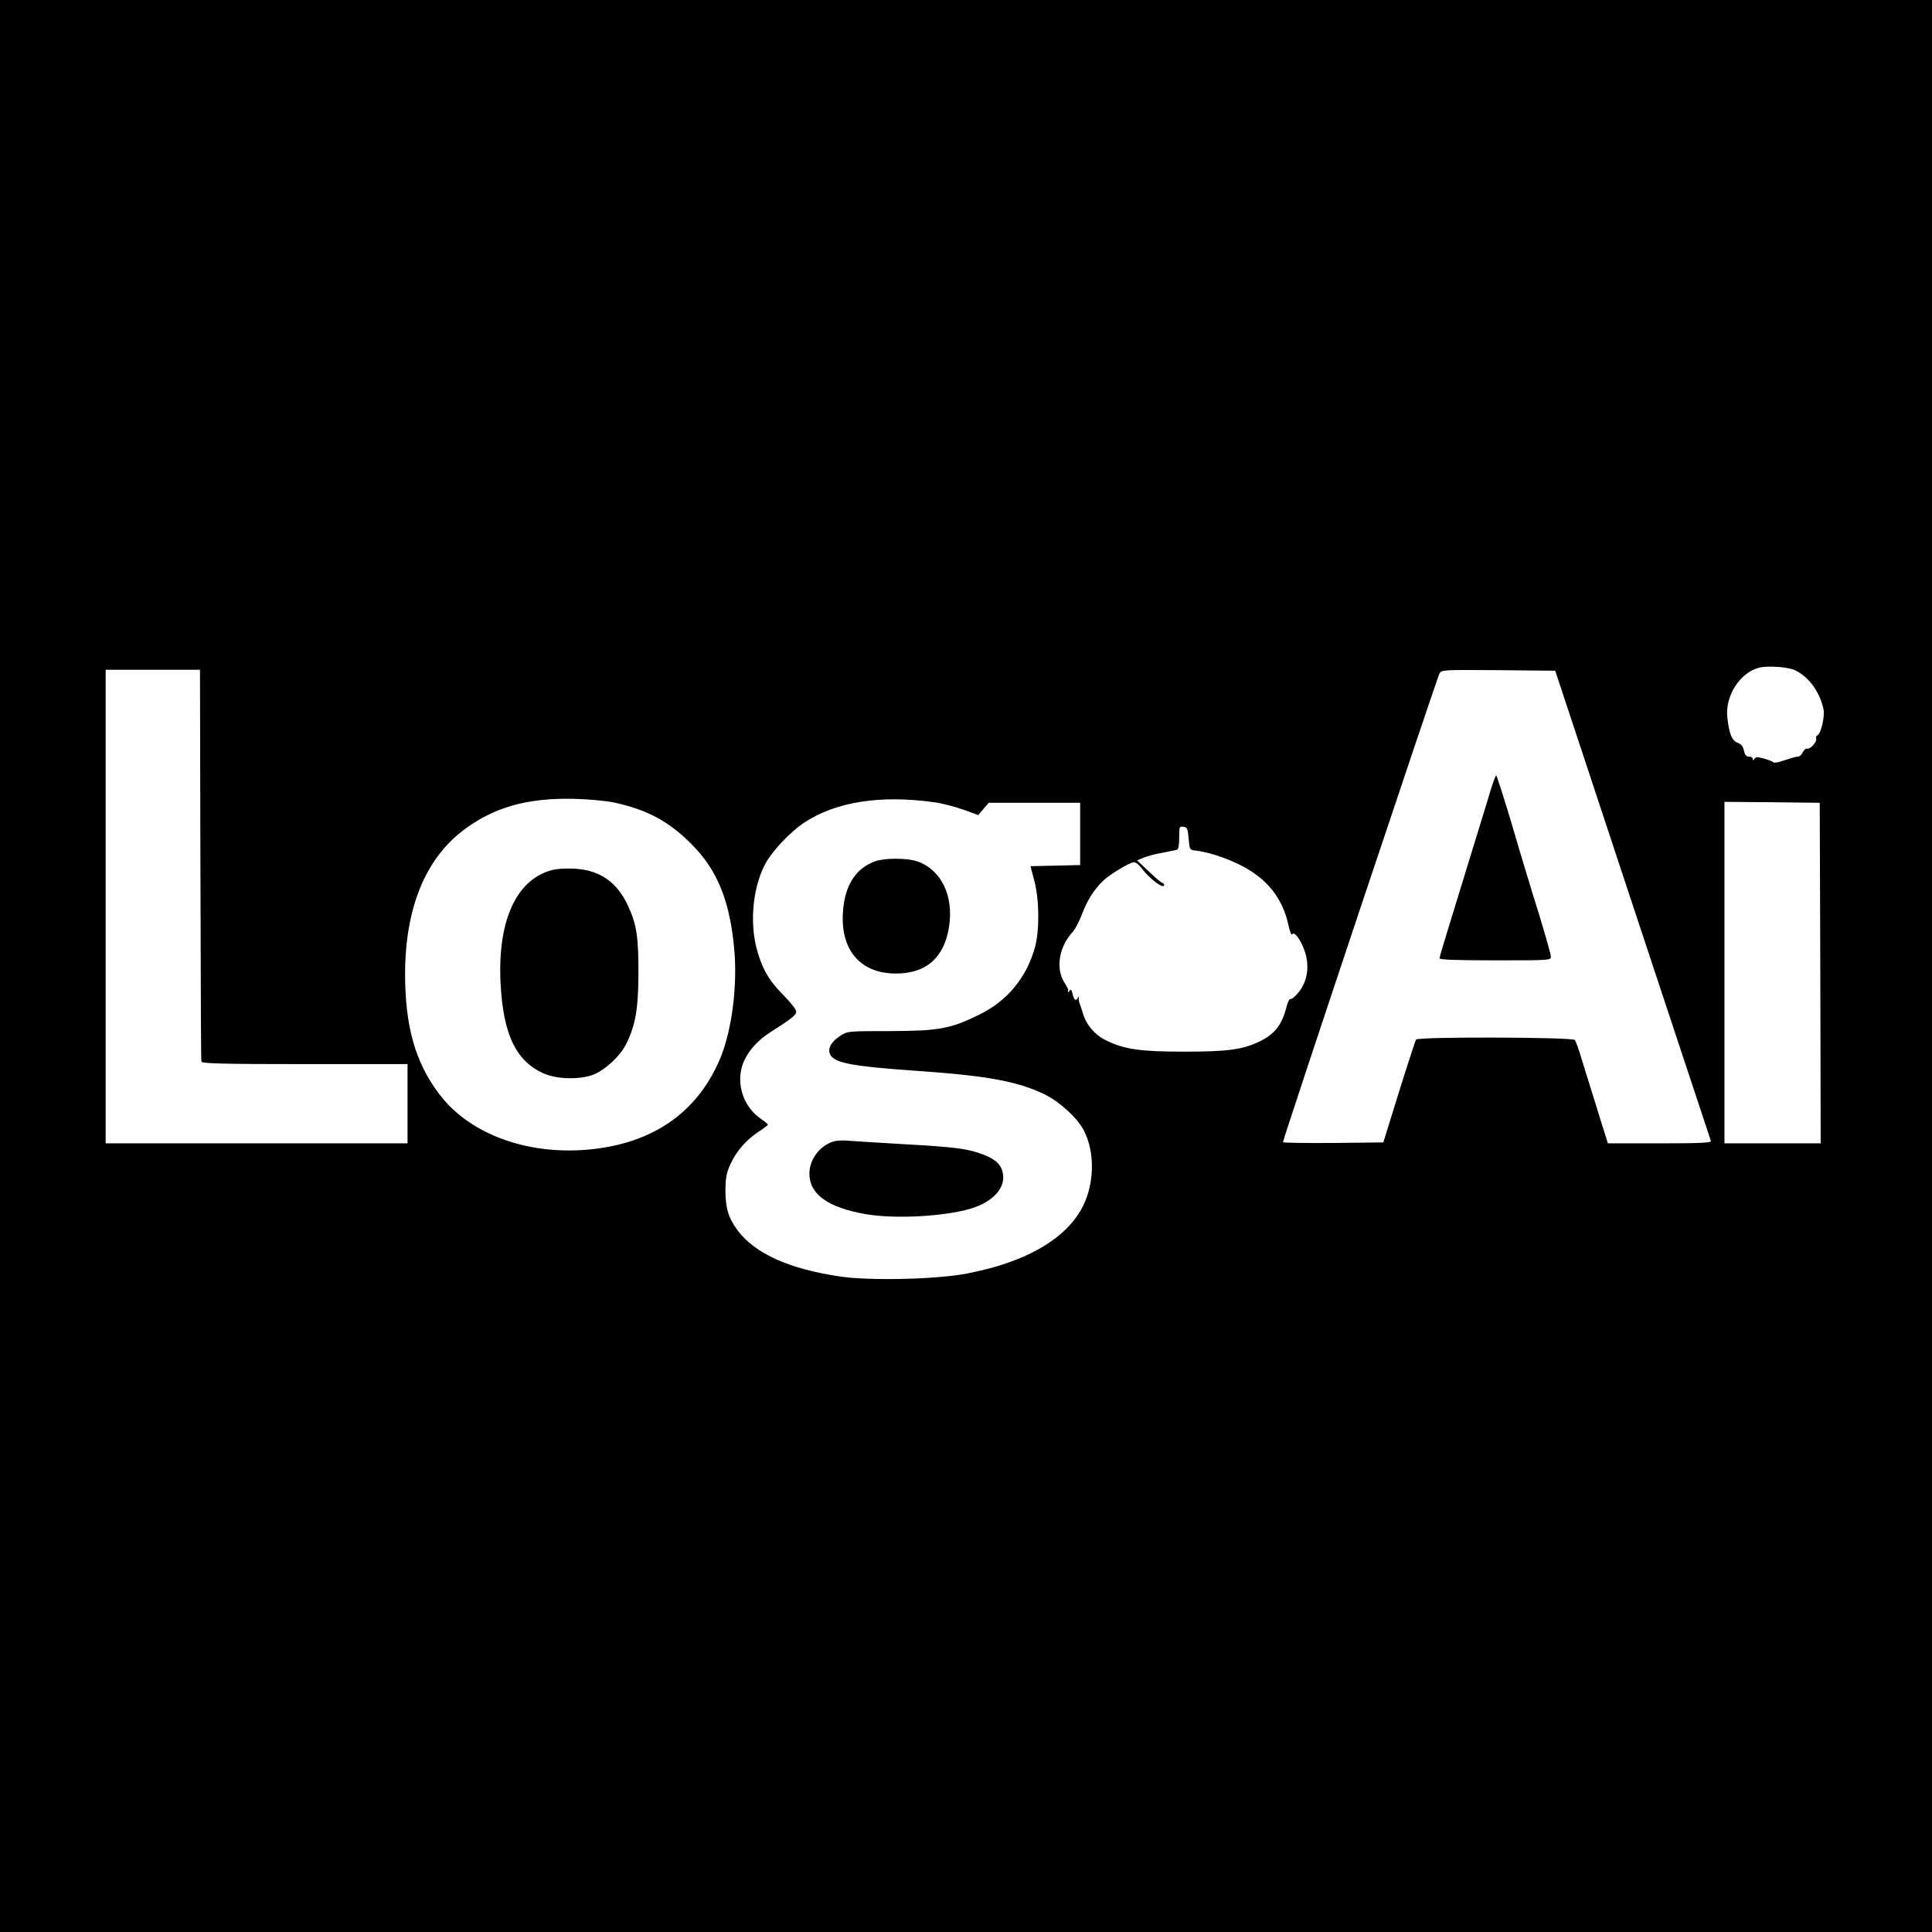
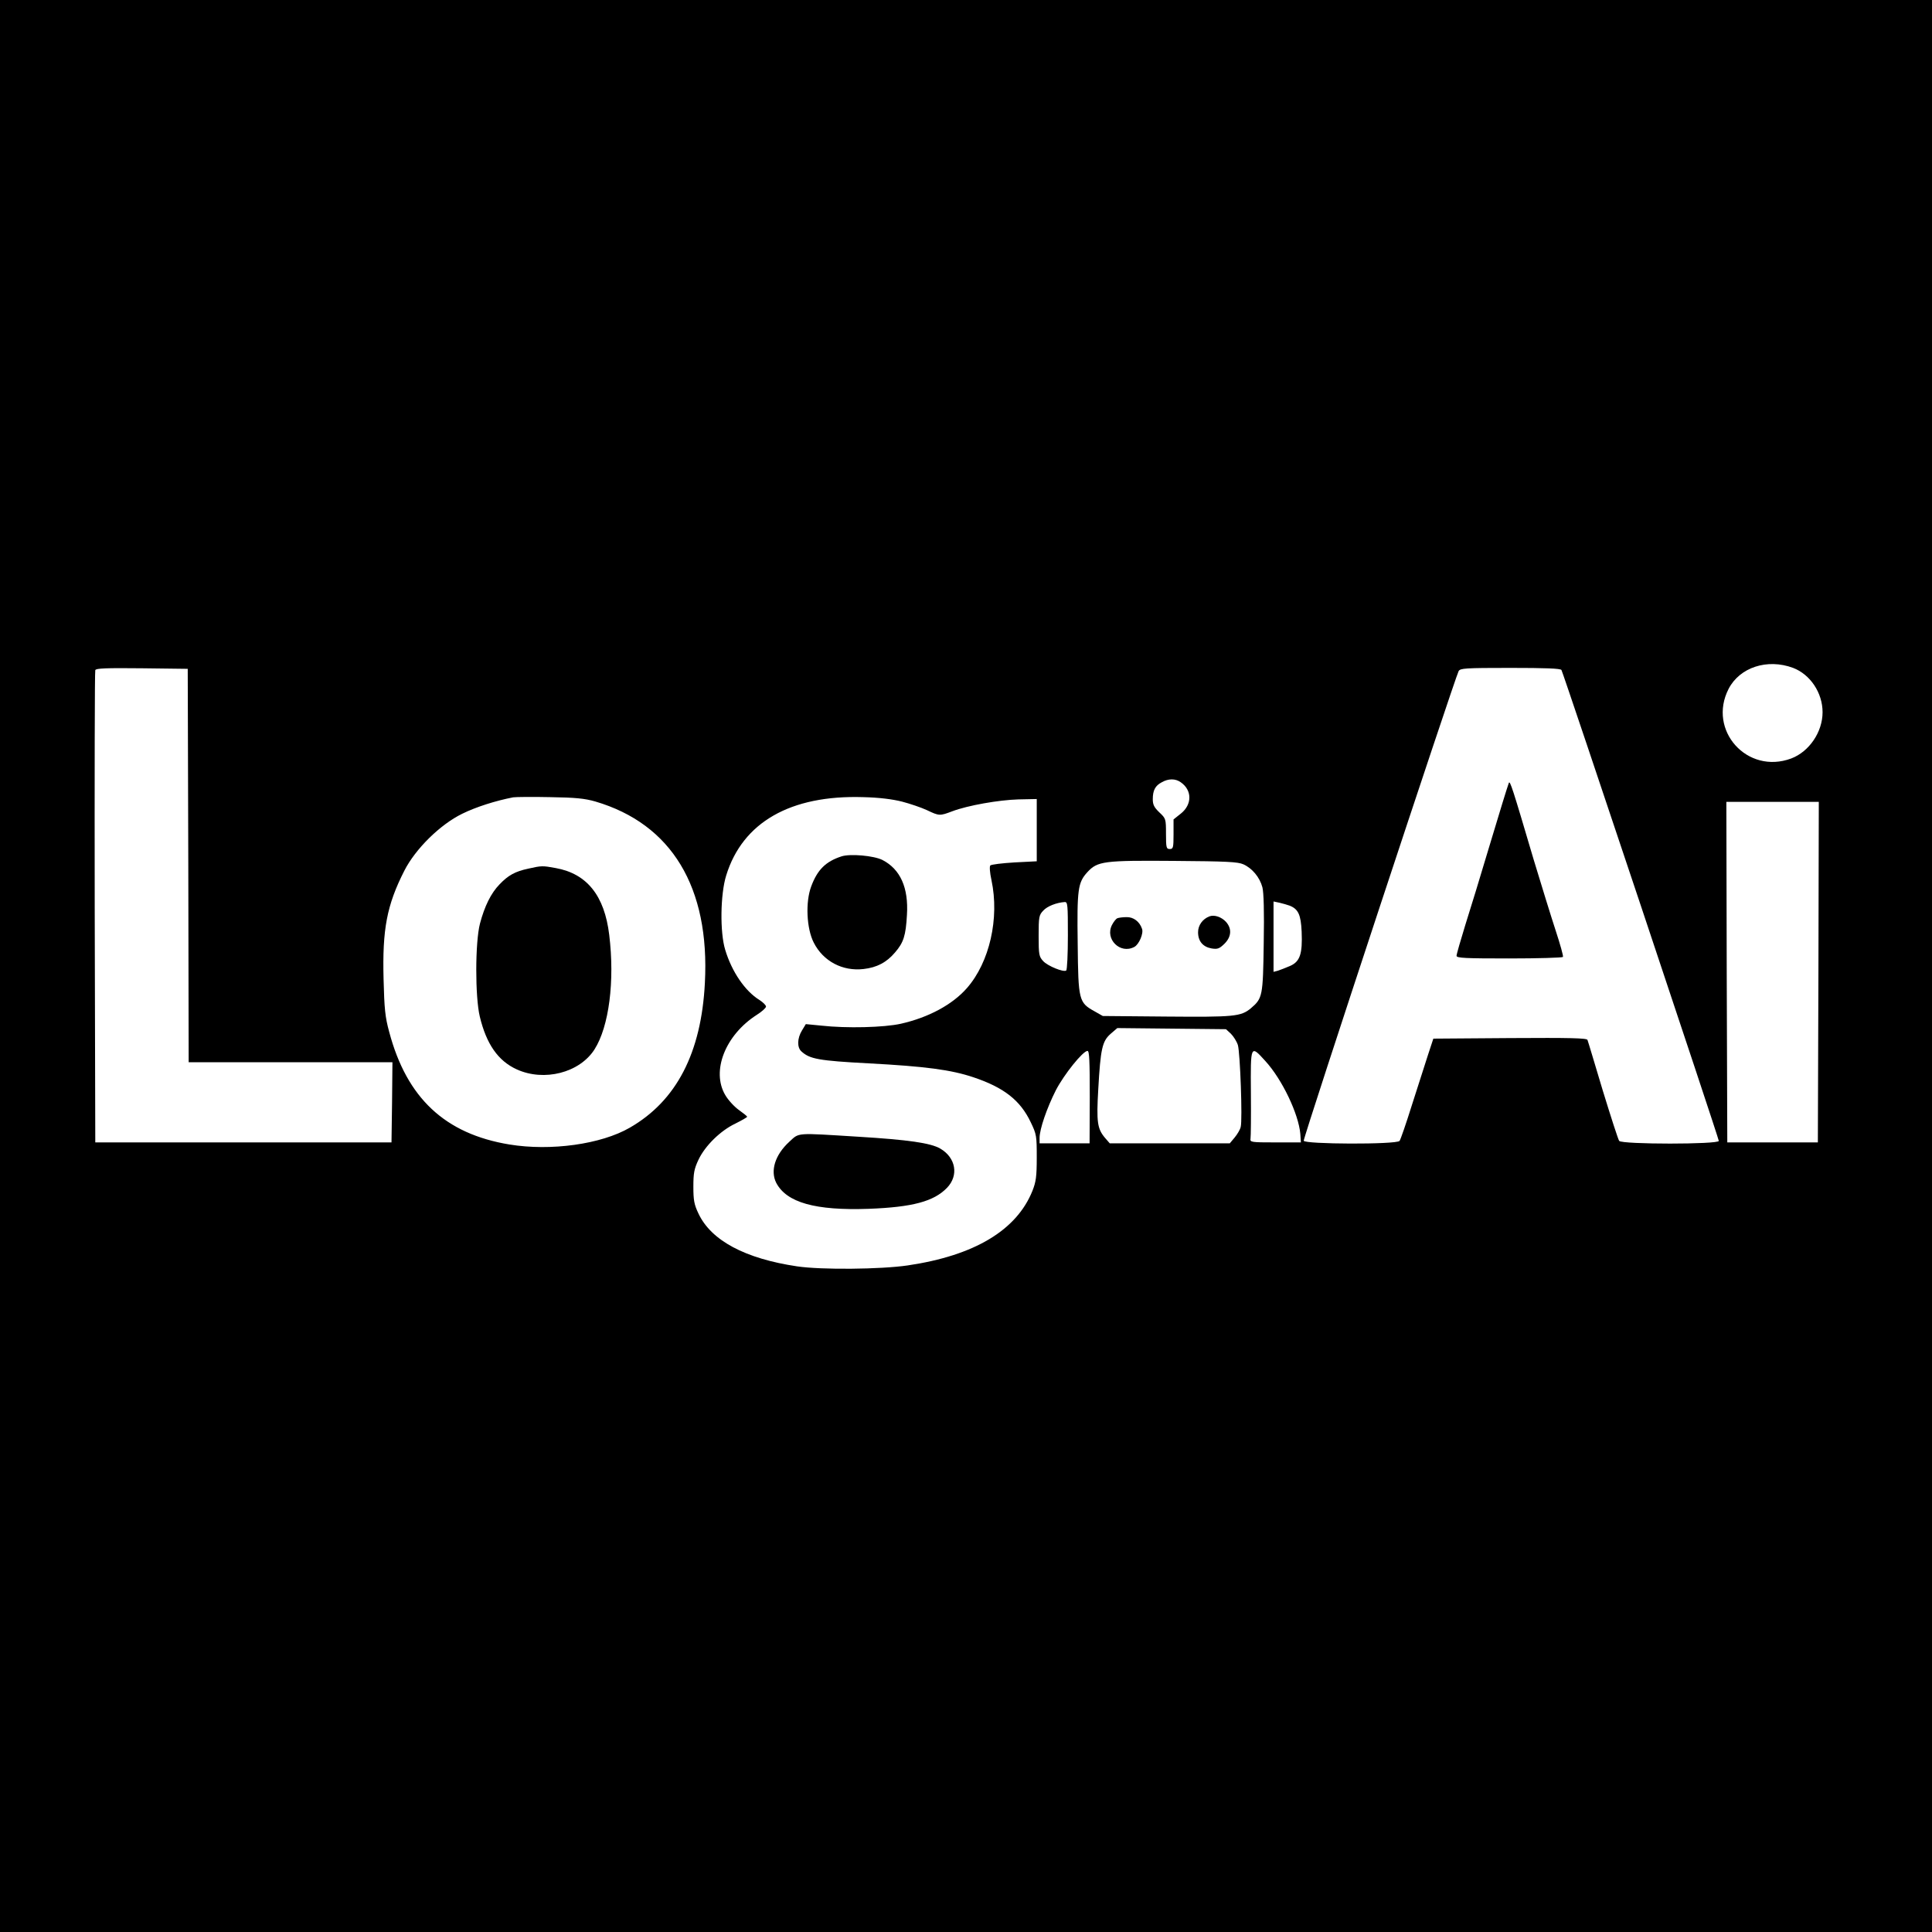
<svg xmlns="http://www.w3.org/2000/svg" version="1.0" width="1024pt" height="1024pt" viewBox="0 0 1024 1024" preserveAspectRatio="xMidYMid meet">
  <g transform="translate(0,1024) scale(0.1,-0.1)" fill="#000000" stroke="none">
-     <path d="M0 5120 l0 -5120 5120 0 5120 0 0 5120 0 5120 -5120 0 -5120 0 0 -5120z m9518 1566 c72 -37 127 -114 147 -205 8 -37 -14 -131 -32 -138 -6 -3 -10 -10 -7 -17 6 -16 -30 -58 -47 -54 -7 2 -18 -7 -24 -19 -5 -13 -17 -23 -25 -23 -9 0 -40 -9 -70 -19 -30 -11 -57 -16 -60 -12 -3 4 -25 13 -49 20 -36 10 -45 10 -52 -1 -7 -10 -9 -10 -9 0 0 6 -9 12 -20 12 -15 0 -22 9 -27 31 -4 23 -14 35 -33 42 -31 12 -45 47 -55 136 -12 112 67 236 168 262 49 12 158 4 195 -15z m-8456 -968 c3 -963 3 -1081 6 -1105 2 -10 119 -13 547 -13 l545 0 0 -210 0 -210 -800 0 -800 0 0 1255 0 1255 250 0 250 0 2 -972z m7229 822 c54 -164 770 -2328 777 -2347 3 -10 -55 -13 -271 -13 l-275 0 -10 33 c-6 17 -33 104 -60 192 -28 88 -60 194 -73 235 -12 41 -27 81 -32 88 -12 15 -832 18 -842 2 -3 -5 -44 -130 -90 -277 l-83 -268 -266 -3 c-146 -1 -266 1 -266 4 0 18 814 2453 829 2483 12 21 13 21 313 19 l301 -3 48 -145z m-5034 -554 c174 -38 289 -100 408 -220 136 -136 202 -297 226 -550 19 -195 -11 -434 -73 -584 -125 -300 -378 -467 -740 -488 -312 -17 -597 95 -749 296 -128 168 -182 360 -182 640 1 343 105 602 304 756 163 125 342 176 594 170 77 -2 172 -11 212 -20z m1693 2 c41 -5 110 -23 155 -39 l80 -29 28 33 28 32 242 0 242 0 0 -165 0 -165 -131 -3 -132 -3 20 -77 c27 -100 28 -261 4 -351 -44 -161 -146 -286 -296 -359 -153 -75 -212 -86 -471 -87 -224 0 -227 0 -265 -25 -52 -33 -71 -73 -51 -104 27 -41 122 -58 445 -81 383 -26 546 -56 690 -126 77 -38 169 -121 204 -186 53 -98 60 -235 19 -356 -69 -199 -293 -342 -641 -408 -161 -30 -508 -38 -666 -15 -271 40 -451 121 -544 244 -50 68 -65 117 -65 217 1 64 6 91 27 136 31 68 84 128 149 171 27 17 49 34 49 37 0 3 -17 17 -37 31 -84 57 -126 164 -104 263 16 71 71 142 151 194 122 78 140 93 140 112 0 10 -31 50 -69 88 -77 77 -114 142 -142 251 -36 143 -17 324 48 445 37 68 131 167 204 216 167 111 404 149 689 109z m4698 -905 l2 -903 -255 0 -255 0 0 905 0 905 253 -2 252 -3 3 -902z m-3348 712 c5 -58 6 -60 35 -63 64 -7 153 -35 233 -74 145 -71 230 -176 261 -322 7 -32 16 -54 20 -48 10 17 41 -23 63 -80 32 -85 19 -173 -34 -233 -16 -19 -34 -33 -39 -30 -4 3 -13 -14 -19 -37 -25 -100 -62 -148 -144 -188 -91 -43 -165 -54 -401 -54 -231 0 -315 12 -413 60 -58 28 -104 81 -122 142 -6 20 -14 44 -17 52 -4 8 -6 22 -5 30 1 10 0 11 -4 3 -10 -22 -22 -14 -29 18 -5 23 -9 28 -16 18 -5 -8 -9 -11 -9 -6 0 4 1 8 2 10 2 1 -8 20 -22 42 -46 74 -26 188 45 265 13 14 35 55 49 93 27 73 67 136 113 179 37 35 142 98 163 98 10 0 28 -14 41 -32 44 -58 119 -114 119 -88 0 5 -4 10 -9 10 -4 0 -37 27 -71 60 l-63 60 34 14 c19 8 63 20 99 26 36 7 71 14 78 16 8 2 12 24 12 64 0 58 1 61 23 58 19 -3 23 -10 27 -63z" />
-     <path d="M7886 6003 c-35 -115 -128 -418 -221 -720 -19 -61 -35 -116 -35 -122 0 -8 88 -11 295 -11 289 0 295 0 295 20 0 11 -29 113 -64 228 -36 114 -100 325 -142 470 -43 144 -81 262 -84 262 -4 0 -24 -57 -44 -127z" />
-     <path d="M2920 5627 c-186 -53 -283 -271 -267 -597 14 -271 80 -411 225 -478 75 -34 202 -36 274 -5 62 28 134 96 165 156 51 101 66 187 67 377 0 192 -9 258 -54 356 -58 128 -150 193 -287 200 -46 2 -97 -1 -123 -9z" />
-     <path d="M4638 5675 c-95 -35 -152 -115 -167 -236 -28 -221 79 -359 278 -359 160 0 256 85 281 247 26 166 -42 304 -169 348 -55 18 -173 18 -223 0z" />
-     <path d="M4418 4190 c-73 -22 -128 -95 -128 -170 0 -110 98 -180 297 -215 154 -27 417 -13 558 29 116 35 184 108 171 184 -7 46 -37 76 -100 101 -83 32 -146 41 -415 56 -141 8 -278 17 -306 19 -27 3 -62 1 -77 -4z" />
+     <path d="M0 5120 l0 -5120 5120 0 5120 0 0 5120 0 5120 -5120 0 -5120 0 0 -5120z m9504 1580 c91 -35 156 -132 156 -235 0 -105 -71 -209 -166 -245 -233 -87 -445 149 -332 369 59 114 205 162 342 111z m-8506 -1047 l2 -1043 540 0 540 0 -2 -212 -3 -213 -785 0 -785 0 -3 1245 c-1 685 0 1251 3 1258 3 10 58 12 247 10 l243 -3 3 -1042z m7278 1036 c10 -17 834 -2482 834 -2496 0 -19 -513 -19 -528 0 -5 6 -44 127 -87 267 -42 140 -78 261 -81 268 -3 10 -90 12 -410 10 l-407 -3 -28 -85 c-15 -47 -53 -166 -85 -265 -31 -99 -61 -186 -66 -192 -16 -20 -508 -18 -508 1 0 25 799 2445 821 2489 9 15 32 17 274 17 185 0 266 -3 271 -11z m-2018 -595 c61 -42 61 -118 1 -166 l-39 -31 0 -79 c0 -71 -2 -78 -20 -78 -18 0 -20 7 -20 81 0 79 -1 81 -35 113 -28 27 -35 41 -35 70 0 47 13 72 48 90 35 20 72 20 100 0z m-3103 -102 c405 -119 608 -455 581 -962 -19 -371 -151 -625 -398 -767 -152 -88 -419 -125 -638 -89 -341 56 -544 246 -637 596 -22 80 -26 124 -30 280 -7 264 17 392 110 575 59 116 190 245 307 302 73 36 177 69 270 87 14 2 102 3 195 1 135 -2 184 -7 240 -23z m1627 -1 c42 -11 101 -31 131 -45 65 -31 68 -31 134 -6 82 31 246 60 351 63 l97 2 0 -165 0 -165 -118 -6 c-66 -4 -123 -11 -128 -16 -5 -5 -3 -37 6 -78 43 -202 -10 -435 -130 -572 -77 -88 -204 -156 -350 -189 -90 -20 -288 -25 -422 -10 l-82 8 -20 -33 c-26 -42 -27 -91 -3 -112 44 -40 91 -49 356 -63 301 -16 437 -34 556 -74 161 -54 248 -122 303 -238 31 -64 32 -73 32 -187 0 -101 -4 -129 -23 -177 -84 -209 -308 -343 -661 -395 -143 -21 -457 -24 -586 -5 -276 41 -456 137 -523 280 -23 48 -27 71 -27 142 0 72 4 94 27 143 35 74 116 154 196 192 34 17 62 33 62 36 0 3 -20 19 -44 36 -24 17 -57 53 -72 79 -75 127 0 318 167 425 27 17 49 37 49 44 0 7 -16 23 -35 35 -76 47 -146 149 -181 265 -29 93 -26 296 5 395 87 282 341 427 726 415 86 -2 156 -11 207 -24z m4856 -903 l-3 -903 -240 0 -240 0 -3 903 -2 902 245 0 245 0 -2 -902z m-3048 571 c47 -21 87 -69 101 -122 7 -27 10 -128 7 -297 -4 -280 -6 -291 -68 -344 -53 -44 -88 -47 -448 -44 l-337 3 -44 25 c-83 46 -86 58 -89 357 -4 290 1 325 51 380 54 59 87 63 462 60 277 -2 336 -5 365 -18z m-930 -378 c0 -99 -4 -182 -9 -185 -15 -10 -98 24 -122 50 -22 24 -24 34 -24 134 0 100 2 110 24 133 21 24 71 43 114 46 16 1 17 -14 17 -178z m1175 159 c46 -18 60 -48 64 -138 5 -119 -9 -159 -62 -182 -23 -10 -52 -21 -64 -25 l-23 -6 0 186 0 187 33 -7 c17 -4 41 -11 52 -15z m-311 -679 c14 -14 31 -41 37 -60 12 -41 25 -396 15 -434 -3 -14 -18 -39 -32 -56 l-26 -31 -318 0 -318 0 -26 30 c-40 48 -45 83 -35 257 12 214 21 254 65 293 l36 31 288 -3 288 -3 26 -24z m-748 -336 l-1 -245 -132 0 -133 0 0 29 c0 47 39 159 86 252 44 85 144 209 168 209 10 0 12 -55 12 -245z m930 192 c90 -98 177 -282 186 -387 l3 -45 -135 0 c-129 0 -135 1 -132 20 2 11 3 120 2 243 -2 256 -2 255 76 169z" />
+     <path d="M7997 6090 c-10 -28 -46 -145 -97 -315 -77 -257 -84 -278 -134 -439 -25 -81 -46 -154 -46 -162 0 -12 48 -14 279 -14 154 0 282 4 285 8 3 4 -15 68 -39 141 -24 73 -76 242 -116 374 -113 383 -126 423 -132 407z" />
+     <path d="M2800 5636 c-70 -15 -106 -35 -152 -83 -46 -47 -80 -117 -104 -208 -26 -100 -26 -389 -1 -493 35 -146 97 -235 196 -280 145 -66 333 -18 412 106 77 121 108 362 78 607 -25 208 -118 324 -283 354 -71 13 -75 13 -146 -3z" />
+     <path d="M4460 5701 c-83 -27 -127 -70 -160 -158 -32 -84 -25 -225 13 -299 50 -99 153 -153 264 -140 71 8 122 35 167 88 45 52 57 89 63 199 9 144 -35 242 -130 291 -46 23 -171 34 -217 19z" />
+     <path d="M4183 4188 c-75 -69 -101 -153 -69 -217 55 -105 207 -148 491 -138 232 9 344 39 414 111 64 66 47 160 -35 208 -51 30 -171 47 -433 63 -339 21 -313 23 -368 -27z" />
+     <path d="M6410 5383 c-36 -14 -60 -47 -60 -84 0 -48 26 -78 72 -86 32 -5 41 -1 68 25 37 37 40 80 8 116 -24 26 -62 39 -88 29z" />
+     <path d="M5922 5373 c-7 -3 -19 -18 -28 -35 -39 -75 43 -157 118 -117 25 13 50 72 41 96 -13 39 -46 63 -82 62 -20 0 -42 -3 -49 -6z" />
  </g>
</svg>
